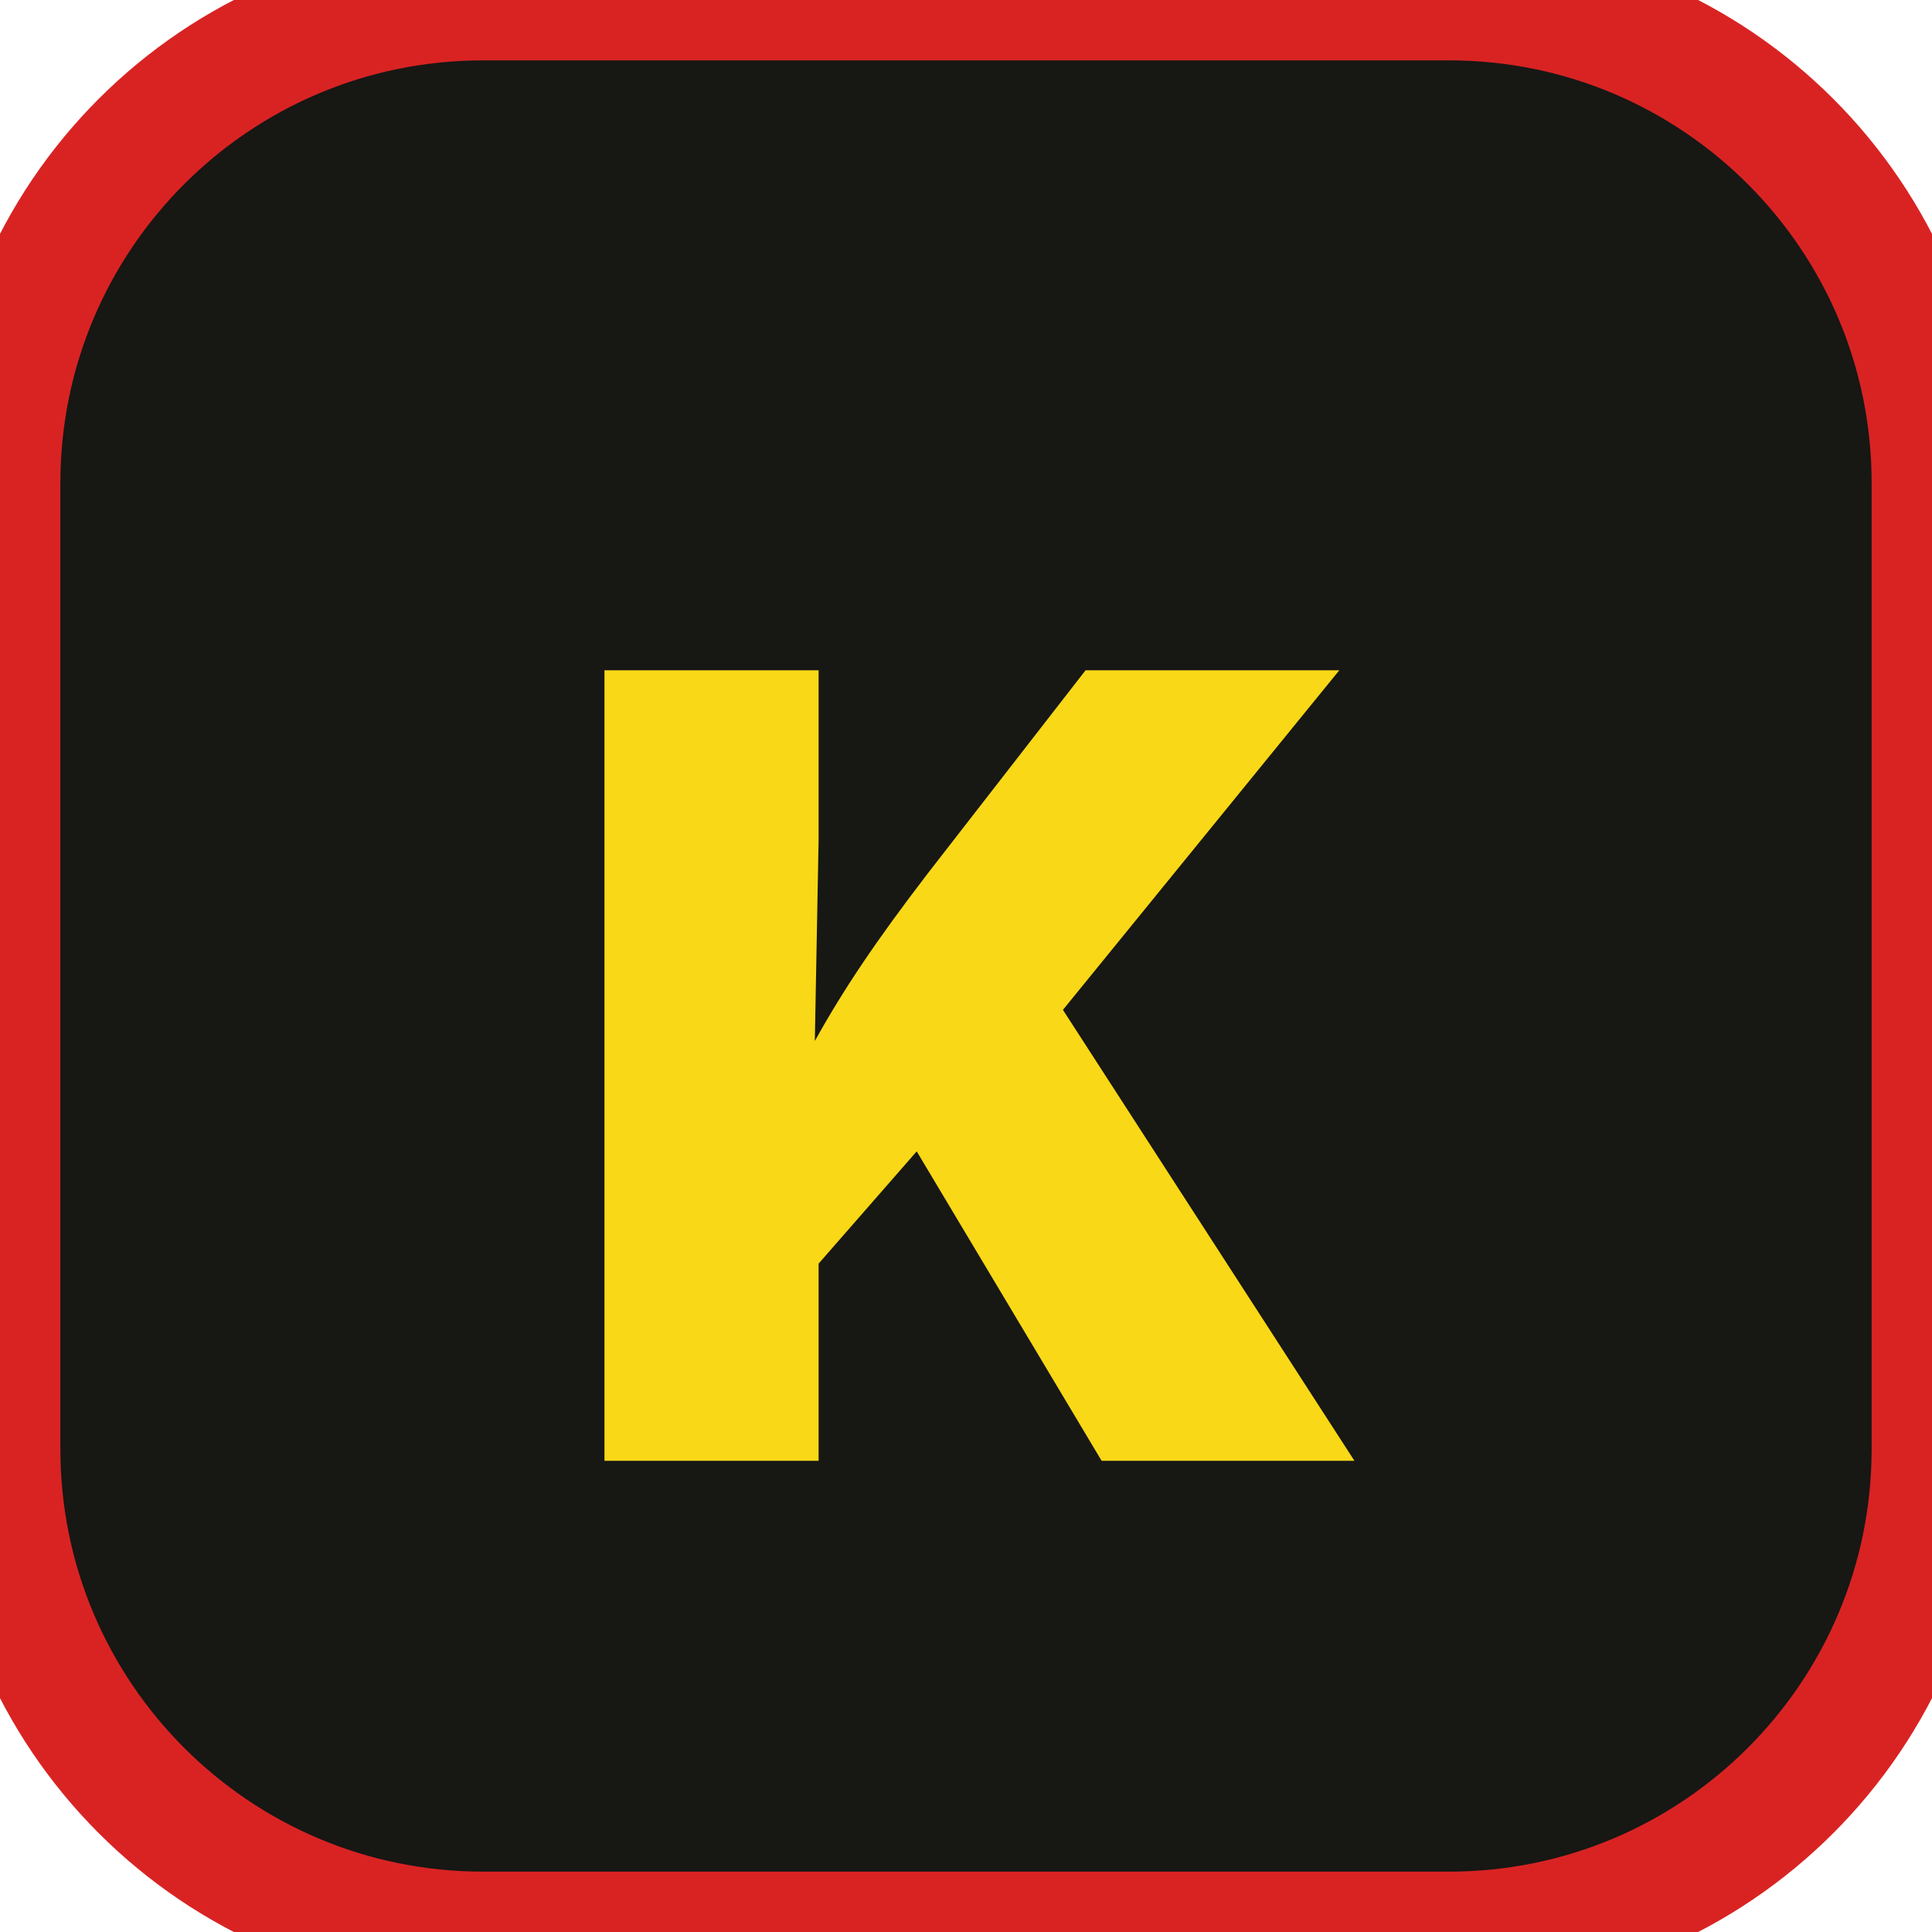
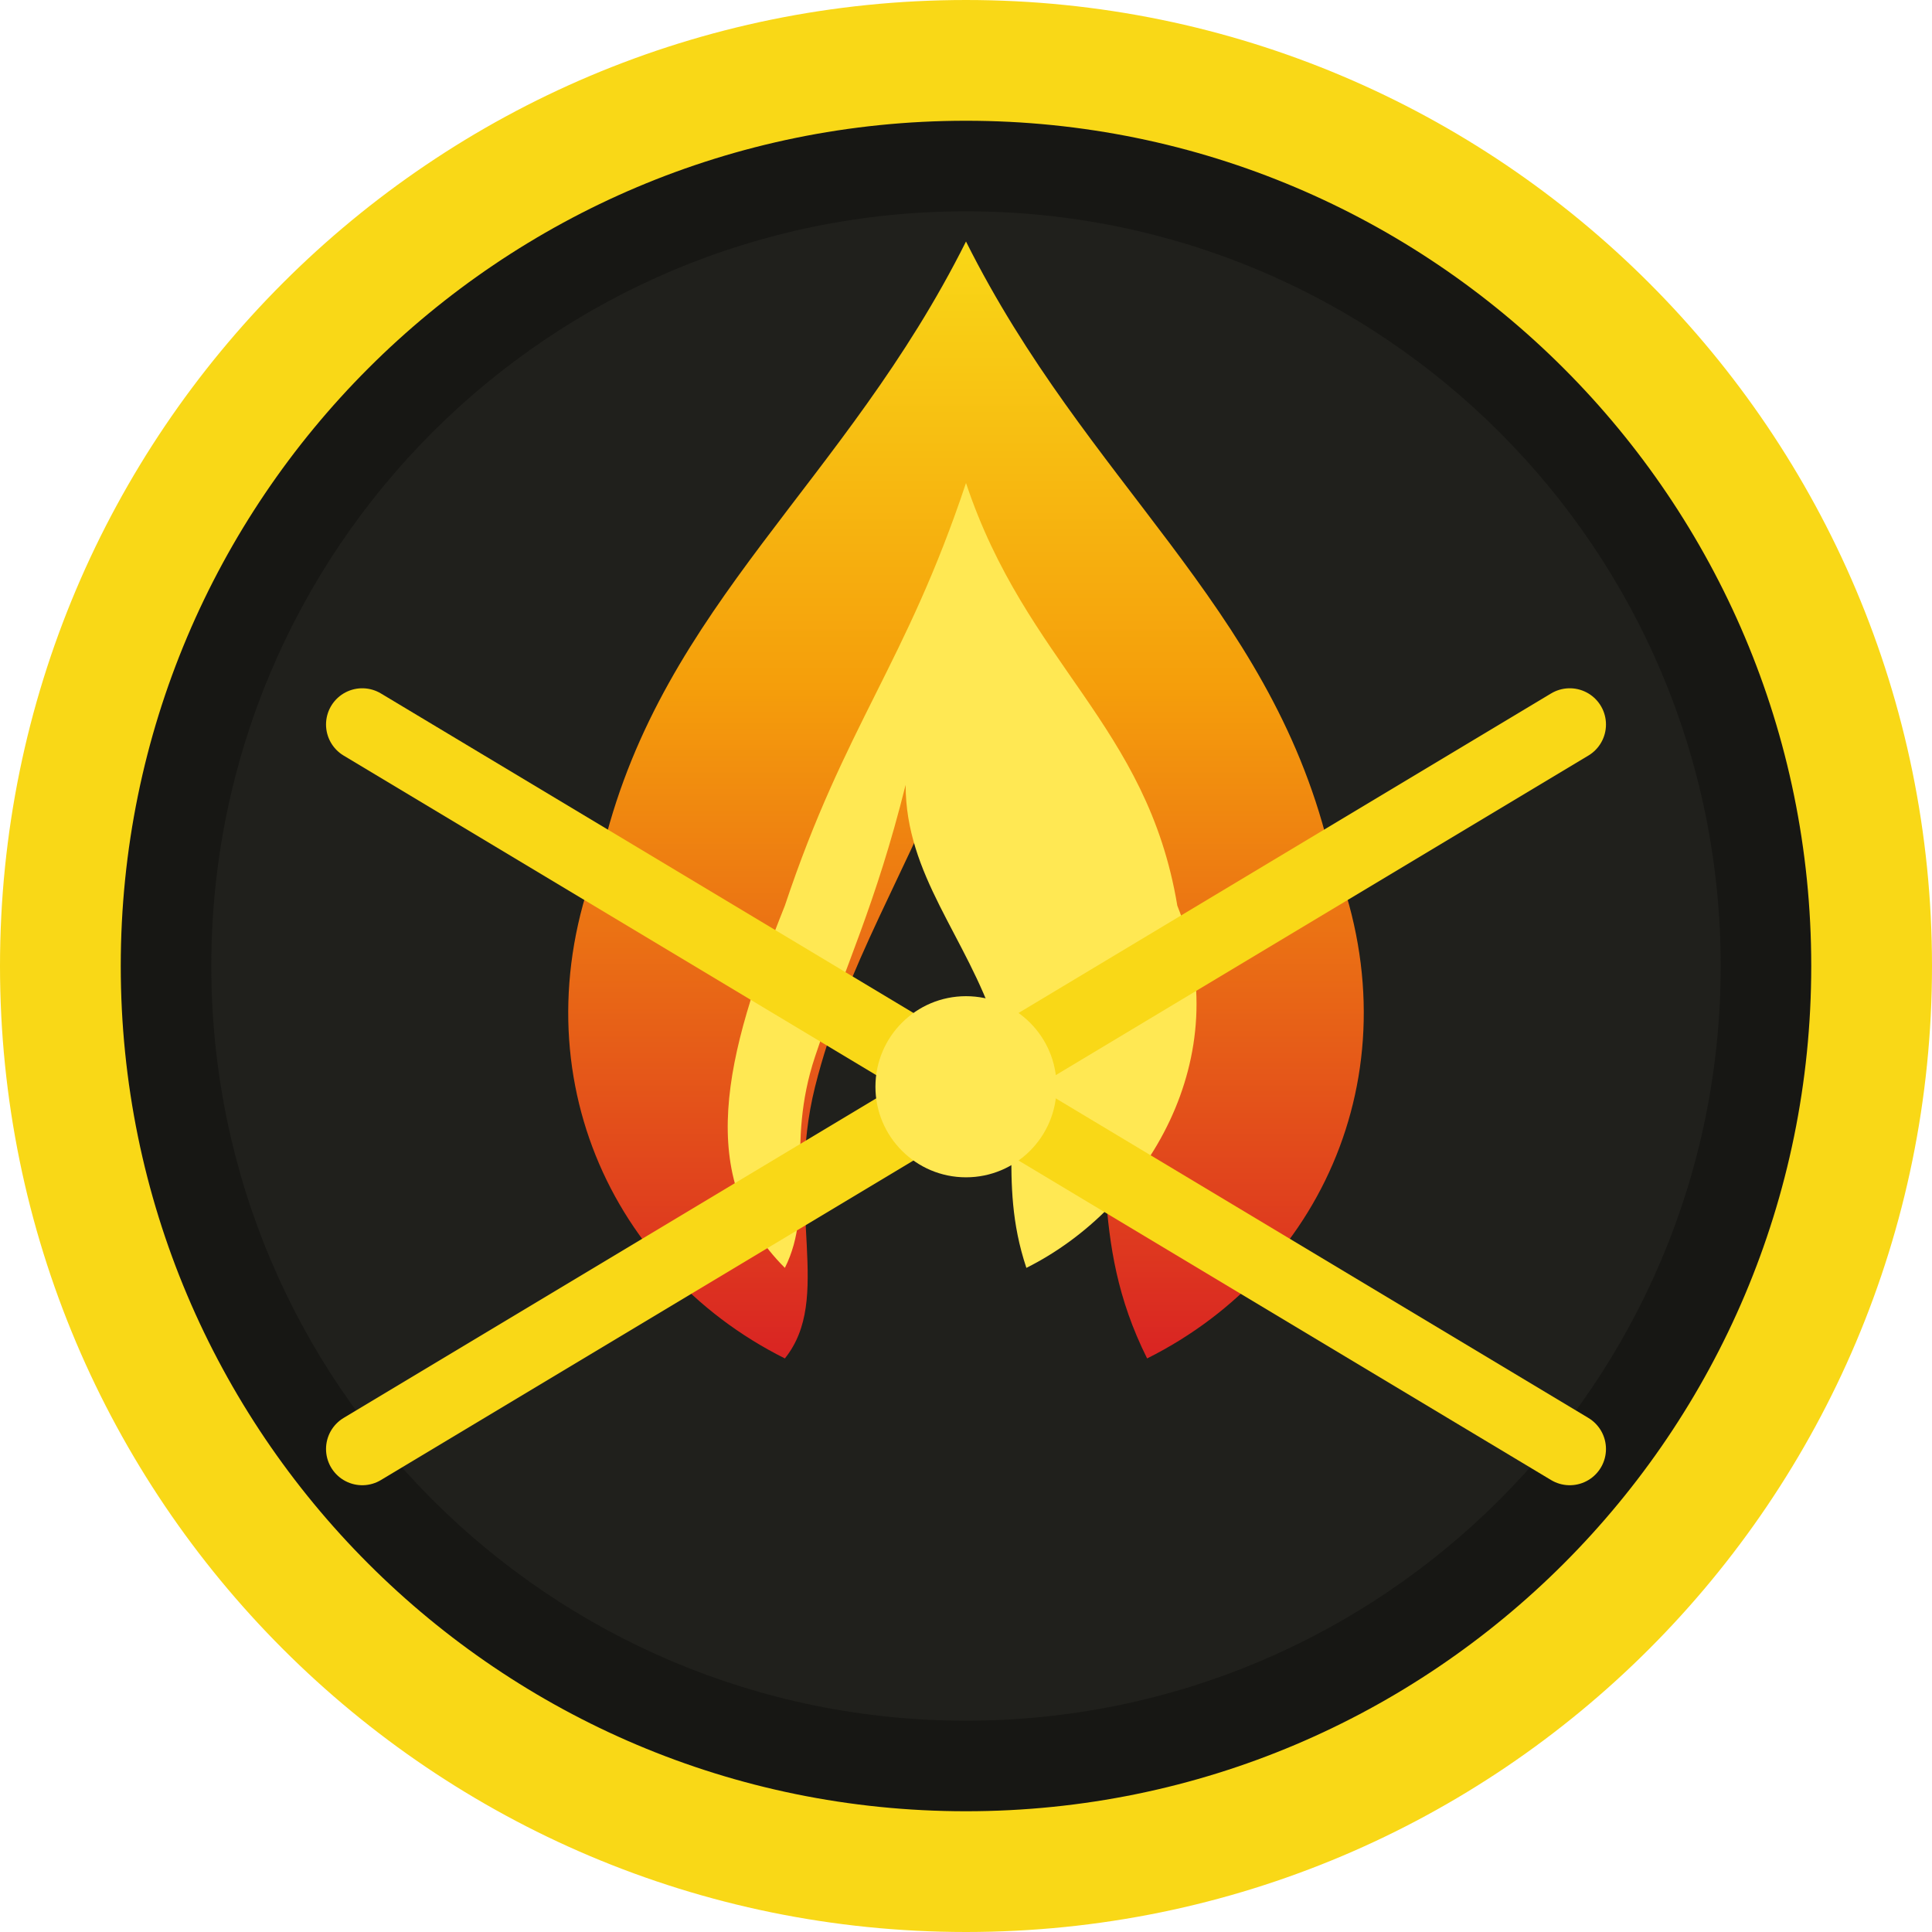
<svg xmlns="http://www.w3.org/2000/svg" viewBox="0 0 32 32" width="32" height="32">
-   <rect width="32" height="32" rx="8" fill="#171714" stroke="#D92323" stroke-width="2" />
-   <text x="50%" y="54%" font-family="system-ui, -apple-system, sans-serif" font-weight="900" font-size="18" fill="#F9D817" text-anchor="middle" dominant-baseline="middle">K</text>
+   <defs>
+     <linearGradient id="favFlame" x1="0%" y1="100%" x2="0%" y2="0%">
+       <stop offset="0%" stop-color="#D92323" />
+       <stop offset="60%" stop-color="#F59E0B" />
+       <stop offset="100%" stop-color="#F9D817" />
+     </linearGradient>
+   </defs>
+   <circle cx="16" cy="16" r="15" fill="#171714" stroke="#F9D817" stroke-width="2" />
+   <circle cx="16" cy="16" r="12.5" fill="#20201C" />
+   <path d="M 16 4 C 18 8, 21 10, 22 14 C 23.5 17.5, 22 21, 19 22.5 C 18 20.5, 18.5 19, 18 17 C 17.5 15.5, 16 14.5, 16 12 C 15 14.5, 14 16, 13.5 18 C 13 20, 13.8 21.5, 13 22.5 C 10 21, 8.5 17.5, 10 14 C 11 10, 14 8, 16 4 Z" fill="url(#favFlame)" />
+   <path d="M 16 8 C 17 11, 19 12, 19.5 15 C 20.5 17.5, 19 20, 17 21 C 16.5 19.5, 17 18.5, 16.5 17 C 16 15.5, 15 14.5, 15 13 C 14.5 15, 14 16, 13.5 17.5 C 13 19, 13.5 20, 13 21 C 11.5 19.5, 12 17.5, 13 15 C 14 12, 15 11, 16 8 Z" fill="#FFE853" />
+   <line x1="6" y1="24" x2="26" y2="12" stroke="#F9D817" stroke-width="1.2" stroke-linecap="round" />
+   <line x1="26" y1="24" x2="6" y2="12" stroke="#F9D817" stroke-width="1.2" stroke-linecap="round" />
+   <circle cx="16" cy="18" r="1.5" fill="#FFE853" />
</svg>
